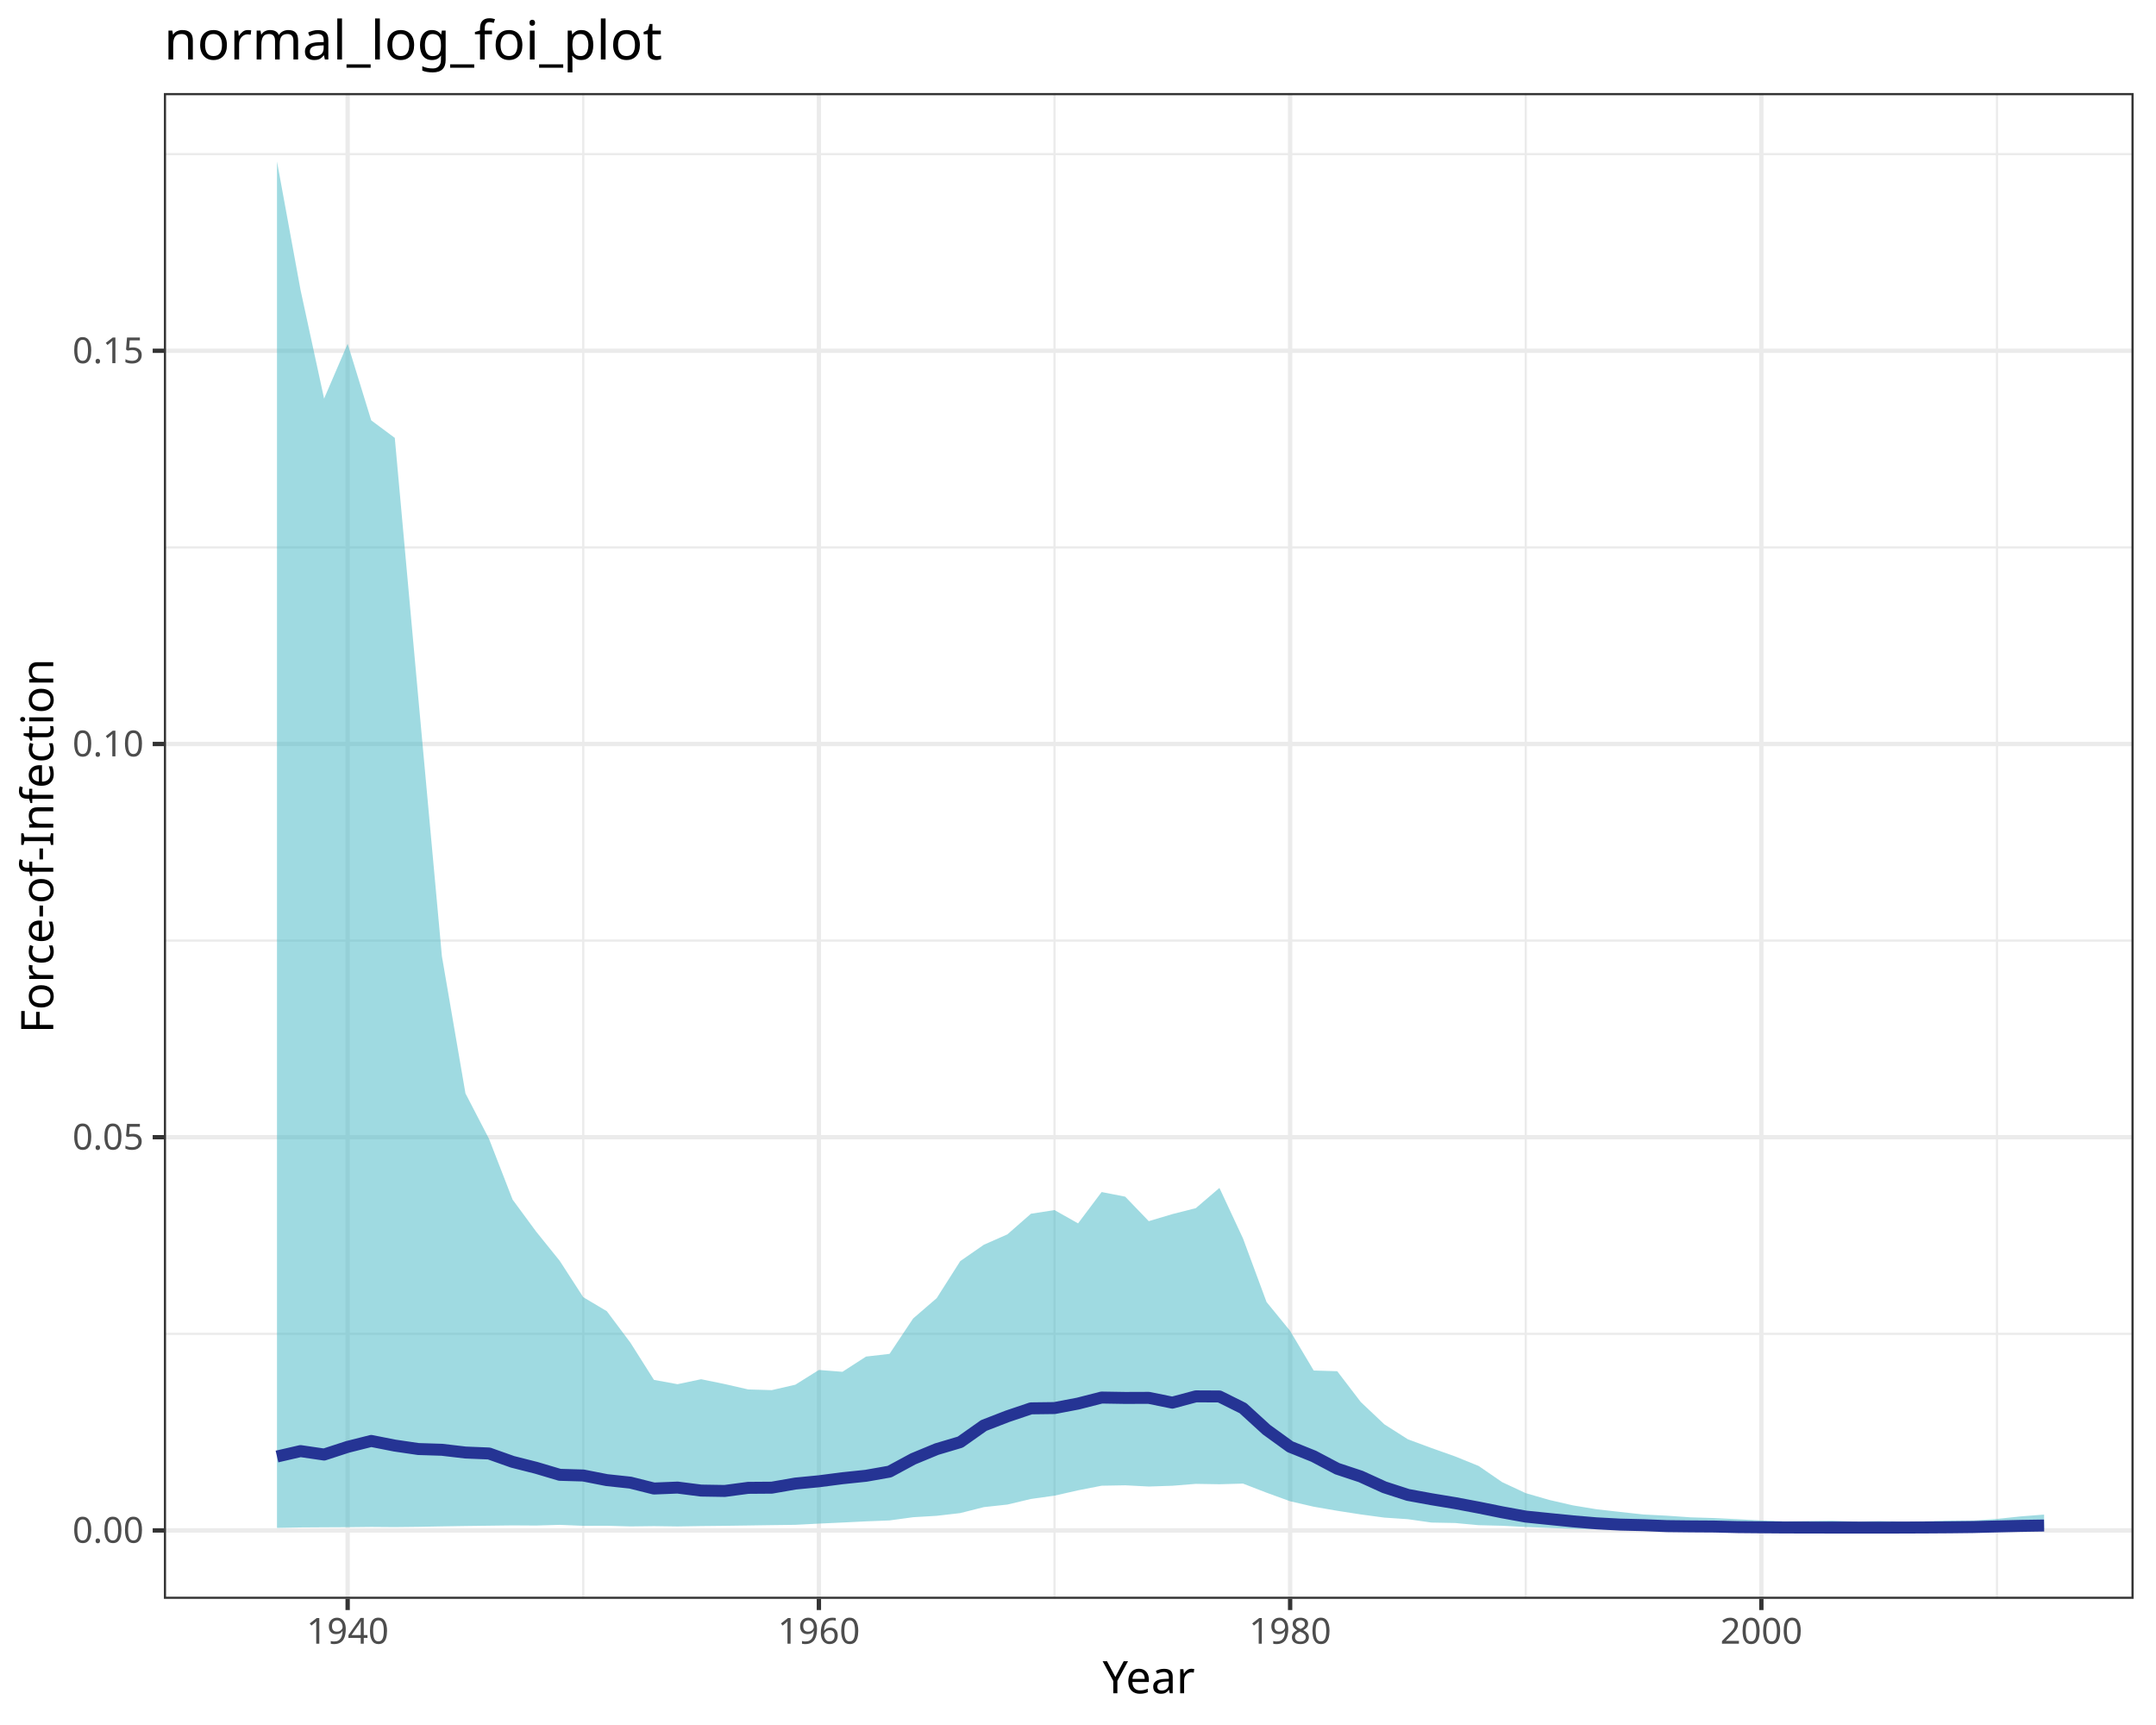
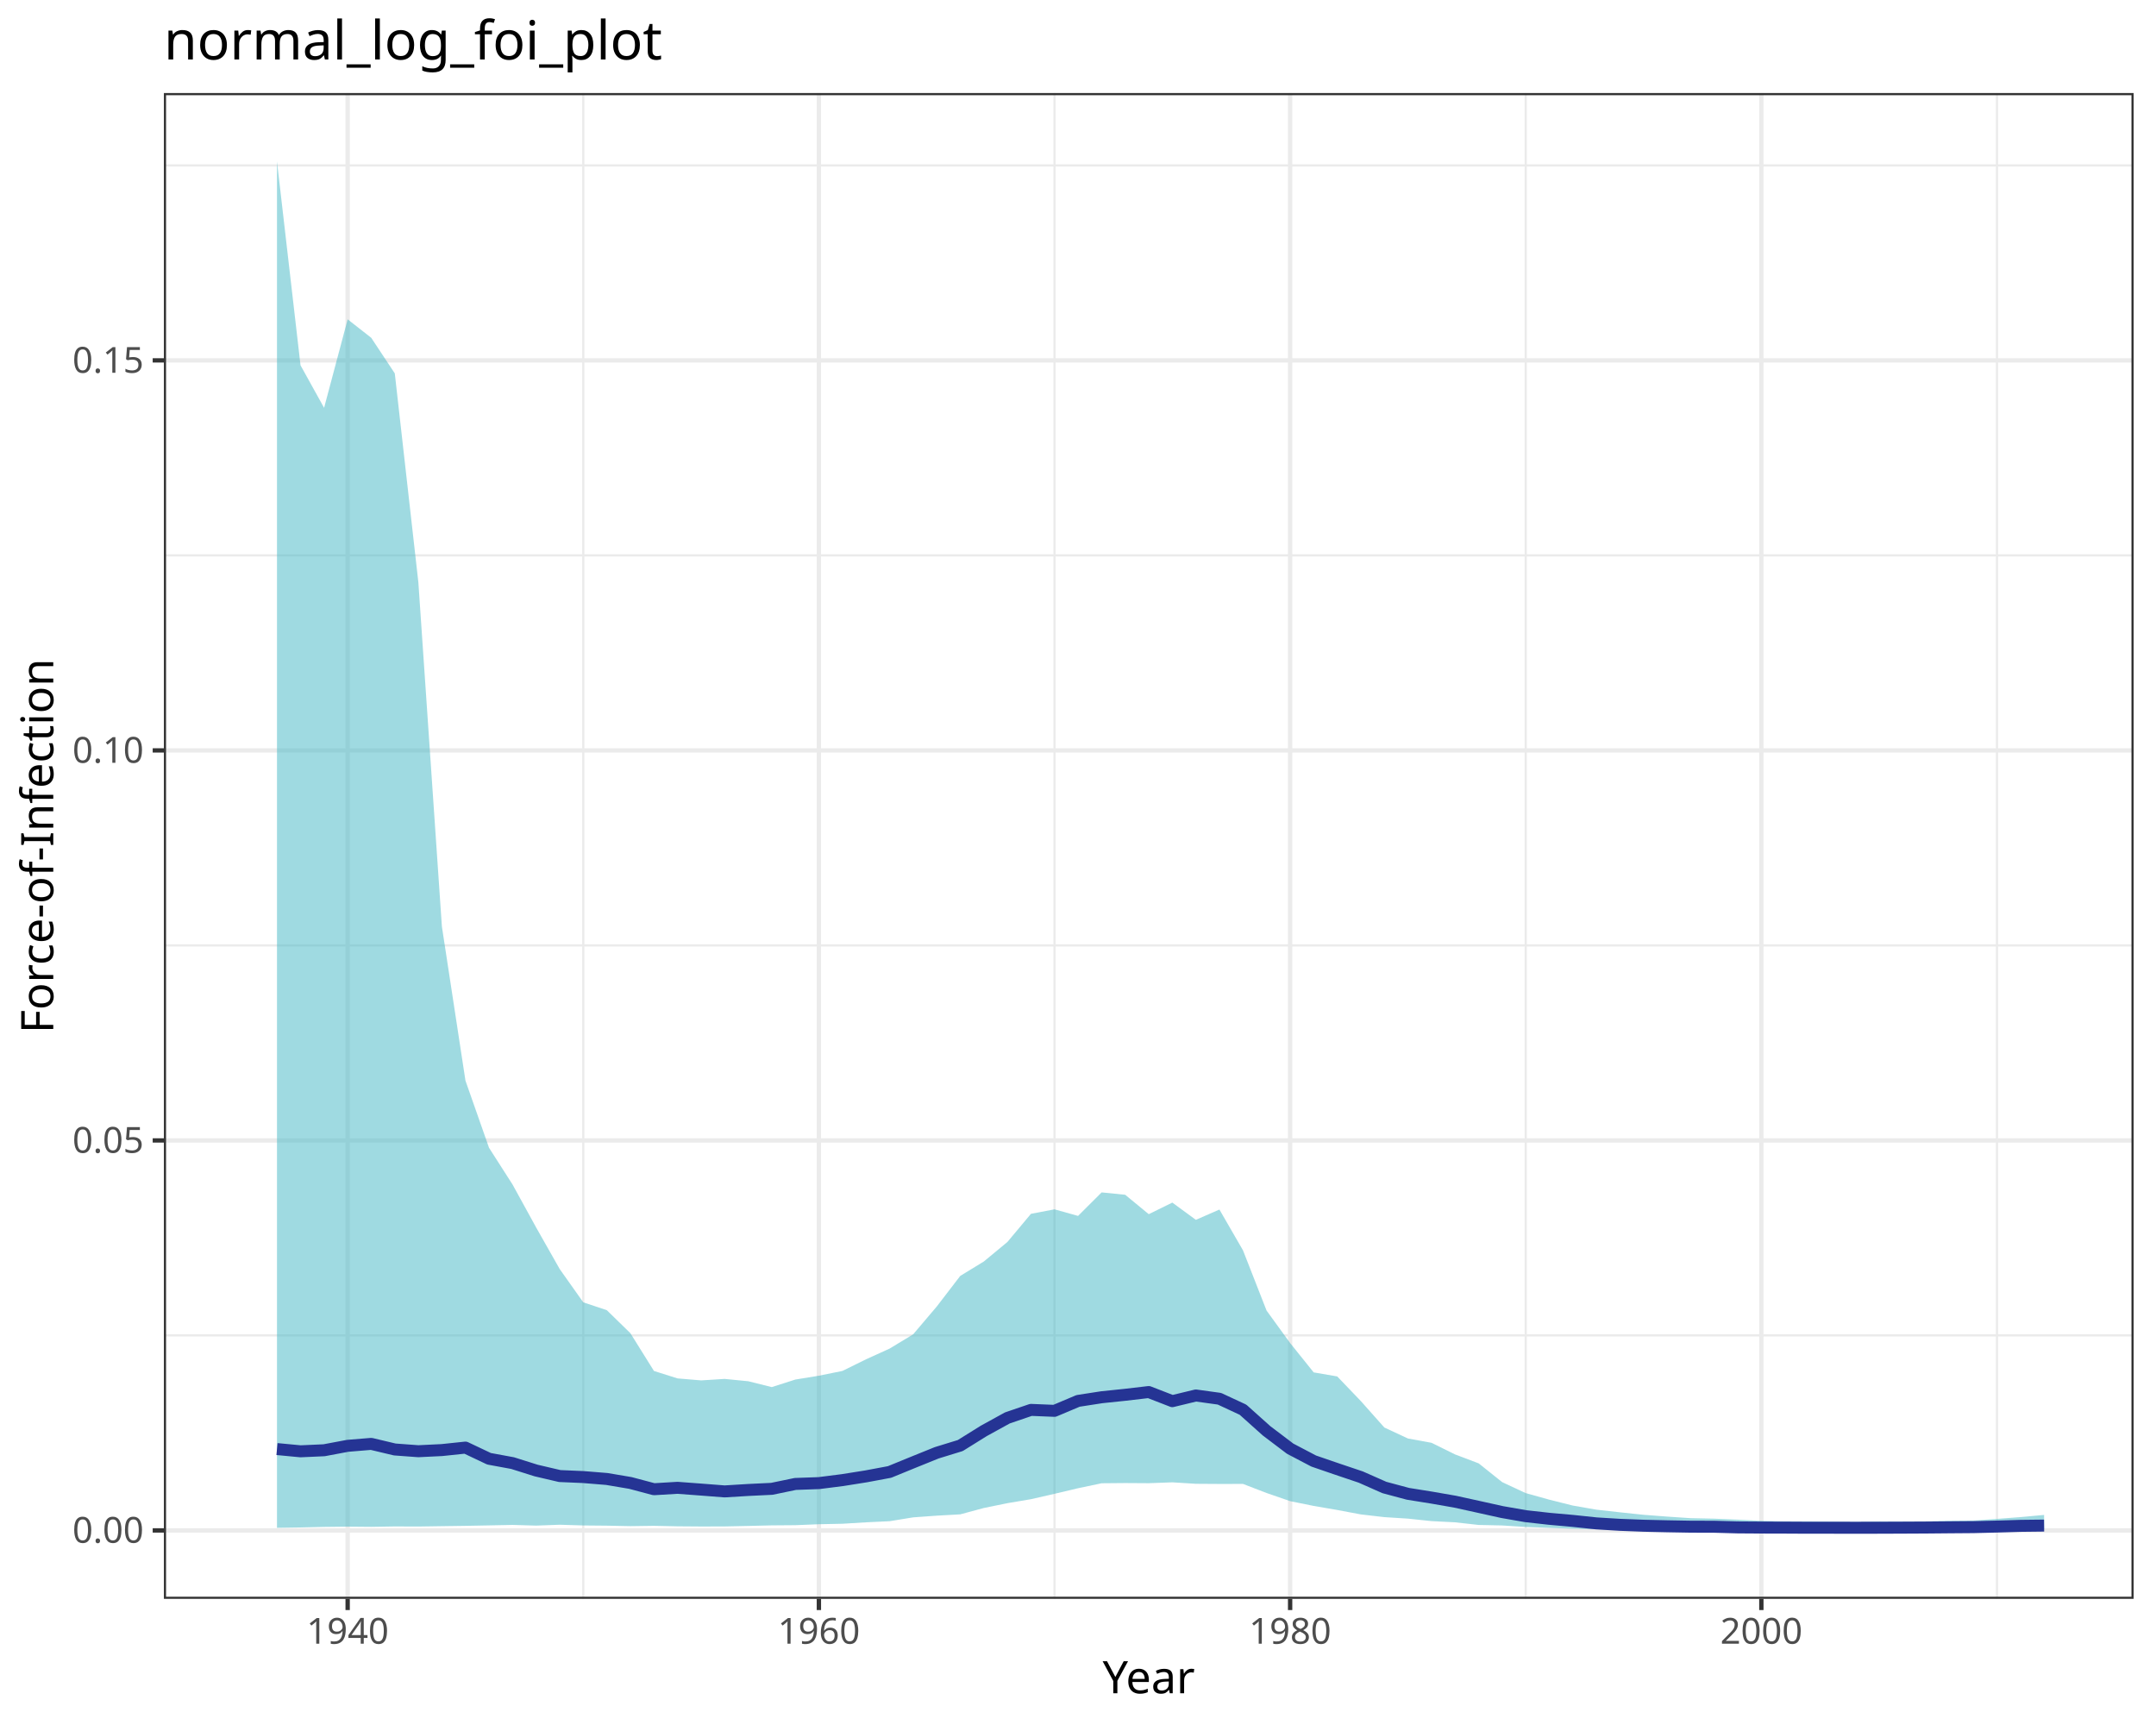
<svg xmlns="http://www.w3.org/2000/svg" class="svglite" data-engine-version="2.0" width="720.00pt" height="576.00pt" viewBox="0 0 720.00 576.00">
  <defs>
    <style type="text/css">
    .svglite line, .svglite polyline, .svglite polygon, .svglite path, .svglite rect, .svglite circle {
      fill: none;
      stroke: #000000;
      stroke-linecap: round;
      stroke-linejoin: round;
      stroke-miterlimit: 10.00;
    }
  </style>
  </defs>
  <rect width="100%" height="100%" style="stroke: none; fill: #FFFFFF;" />
  <defs>
    <clipPath id="cpMC4wMHw3MjAuMDB8MC4wMHw1NzYuMDA=">
      <rect x="0.00" y="0.00" width="720.00" height="576.00" />
    </clipPath>
  </defs>
  <g clip-path="url(#cpMC4wMHw3MjAuMDB8MC4wMHw1NzYuMDA=)">
    <rect x="0.00" y="0.00" width="720.00" height="576.00" style="stroke-width: 1.45; stroke: #FFFFFF; fill: #FFFFFF;" />
  </g>
  <defs>
    <clipPath id="cpNTQuNzN8NzEyLjUzfDMxLjA3fDUzMy44OA==">
      <rect x="54.73" y="31.07" width="657.80" height="502.81" />
    </clipPath>
  </defs>
  <g clip-path="url(#cpNTQuNzN8NzEyLjUzfDMxLjA3fDUzMy44OA==)">
    <rect x="54.73" y="31.07" width="657.80" height="502.81" style="stroke-width: 1.45; stroke: none; fill: #FFFFFF;" />
-     <polyline points="54.73,445.38 712.53,445.38 " style="stroke-width: 0.73; stroke: #EBEBEB; stroke-linecap: butt;" />
-     <polyline points="54.73,314.08 712.53,314.08 " style="stroke-width: 0.73; stroke: #EBEBEB; stroke-linecap: butt;" />
-     <polyline points="54.73,182.78 712.53,182.78 " style="stroke-width: 0.73; stroke: #EBEBEB; stroke-linecap: butt;" />
-     <polyline points="54.73,51.48 712.53,51.48 " style="stroke-width: 0.73; stroke: #EBEBEB; stroke-linecap: butt;" />
+     <polyline points="54.73,445.91 712.53,445.91 " style="stroke-width: 0.73; stroke: #EBEBEB; stroke-linecap: butt;" />
+     <polyline points="54.73,315.68 712.53,315.68 " style="stroke-width: 0.73; stroke: #EBEBEB; stroke-linecap: butt;" />
+     <polyline points="54.73,185.46 712.53,185.46 " style="stroke-width: 0.73; stroke: #EBEBEB; stroke-linecap: butt;" />
+     <polyline points="54.73,55.23 712.53,55.23 " style="stroke-width: 0.73; stroke: #EBEBEB; stroke-linecap: butt;" />
    <polyline points="194.78,533.88 194.78,31.07 " style="stroke-width: 0.73; stroke: #EBEBEB; stroke-linecap: butt;" />
    <polyline points="352.15,533.88 352.15,31.07 " style="stroke-width: 0.73; stroke: #EBEBEB; stroke-linecap: butt;" />
    <polyline points="509.52,533.88 509.52,31.07 " style="stroke-width: 0.73; stroke: #EBEBEB; stroke-linecap: butt;" />
    <polyline points="666.89,533.88 666.89,31.07 " style="stroke-width: 0.73; stroke: #EBEBEB; stroke-linecap: butt;" />
    <polyline points="54.73,511.03 712.53,511.03 " style="stroke-width: 1.45; stroke: #EBEBEB; stroke-linecap: butt;" />
-     <polyline points="54.73,379.73 712.53,379.73 " style="stroke-width: 1.45; stroke: #EBEBEB; stroke-linecap: butt;" />
-     <polyline points="54.73,248.43 712.53,248.43 " style="stroke-width: 1.45; stroke: #EBEBEB; stroke-linecap: butt;" />
-     <polyline points="54.73,117.13 712.53,117.13 " style="stroke-width: 1.45; stroke: #EBEBEB; stroke-linecap: butt;" />
+     <polyline points="54.73,380.80 712.53,380.80 " style="stroke-width: 1.45; stroke: #EBEBEB; stroke-linecap: butt;" />
+     <polyline points="54.73,250.57 712.53,250.57 " style="stroke-width: 1.45; stroke: #EBEBEB; stroke-linecap: butt;" />
+     <polyline points="54.73,120.34 712.53,120.34 " style="stroke-width: 1.45; stroke: #EBEBEB; stroke-linecap: butt;" />
    <polyline points="116.10,533.88 116.10,31.07 " style="stroke-width: 1.45; stroke: #EBEBEB; stroke-linecap: butt;" />
    <polyline points="273.47,533.88 273.47,31.07 " style="stroke-width: 1.45; stroke: #EBEBEB; stroke-linecap: butt;" />
    <polyline points="430.84,533.88 430.84,31.07 " style="stroke-width: 1.45; stroke: #EBEBEB; stroke-linecap: butt;" />
    <polyline points="588.21,533.88 588.21,31.07 " style="stroke-width: 1.45; stroke: #EBEBEB; stroke-linecap: butt;" />
-     <polygon points="92.50,53.92 100.36,96.80 108.23,133.10 116.10,114.78 123.97,140.36 131.84,146.22 139.71,233.21 147.57,319.27 155.44,365.10 163.31,380.27 171.18,400.56 179.05,411.25 186.92,421.01 194.78,433.15 202.65,437.83 210.52,448.33 218.39,460.76 226.26,462.20 234.13,460.54 242.00,462.15 249.86,463.95 257.73,464.18 265.60,462.37 273.47,457.45 281.34,458.06 289.21,452.98 297.07,452.07 304.94,440.26 312.81,433.47 320.68,421.10 328.55,415.64 336.42,412.17 344.29,405.28 352.15,404.06 360.02,408.50 367.89,398.04 375.76,399.58 383.63,407.76 391.50,405.41 399.36,403.41 407.23,396.66 415.10,413.53 422.97,434.77 430.84,444.40 438.71,457.63 446.57,457.87 454.44,468.16 462.31,475.60 470.18,480.61 478.05,483.52 485.92,486.31 493.79,489.50 501.65,494.91 509.52,498.58 517.39,500.85 525.26,502.66 533.13,503.96 541.00,504.85 548.86,505.71 556.73,506.11 564.60,506.66 572.47,506.90 580.34,507.29 588.21,507.71 596.08,507.98 603.94,507.88 611.81,507.77 619.68,508.07 627.55,507.89 635.42,508.08 643.29,507.97 651.15,507.74 659.02,507.72 666.89,507.19 674.76,506.35 682.63,505.74 682.63,510.64 674.76,510.62 666.89,510.68 659.02,510.74 651.15,510.79 643.29,510.82 635.42,510.84 627.55,510.87 619.68,510.88 611.81,510.89 603.94,510.90 596.08,510.89 588.21,510.90 580.34,510.89 572.47,510.88 564.60,510.86 556.73,510.86 548.86,510.81 541.00,510.74 533.13,510.63 525.26,510.47 517.39,510.20 509.52,509.88 501.65,509.47 493.79,509.28 485.92,508.55 478.05,508.40 470.18,507.28 462.31,506.75 454.44,505.69 446.57,504.47 438.71,503.11 430.84,501.29 422.97,498.43 415.10,495.39 407.23,495.61 399.36,495.48 391.50,496.11 383.63,496.37 375.76,495.96 367.89,496.10 360.02,497.64 352.15,499.42 344.29,500.52 336.42,502.39 328.55,503.25 320.68,505.24 312.81,506.15 304.94,506.62 297.07,507.69 289.21,508.00 281.34,508.39 273.47,508.75 265.60,509.16 257.73,509.26 249.86,509.38 242.00,509.49 234.13,509.57 226.26,509.70 218.39,509.59 210.52,509.69 202.65,509.47 194.78,509.49 186.92,509.17 179.05,509.40 171.18,509.35 163.31,509.45 155.44,509.55 147.57,509.68 139.71,509.83 131.84,509.92 123.97,509.86 116.10,509.95 108.23,509.99 100.36,510.04 92.50,510.19 " style="stroke-width: 0.00; stroke: none; stroke-linecap: butt; fill: #41B6C4; fill-opacity: 0.50;" />
-     <polyline points="92.50,53.92 100.36,96.80 108.23,133.10 116.10,114.78 123.97,140.36 131.84,146.22 139.71,233.21 147.57,319.27 155.44,365.10 163.31,380.27 171.18,400.56 179.05,411.25 186.92,421.01 194.78,433.15 202.65,437.83 210.52,448.33 218.39,460.76 226.26,462.20 234.13,460.54 242.00,462.15 249.86,463.95 257.73,464.18 265.60,462.37 273.47,457.45 281.34,458.06 289.21,452.98 297.07,452.07 304.94,440.26 312.81,433.47 320.68,421.10 328.55,415.64 336.42,412.17 344.29,405.28 352.15,404.06 360.02,408.50 367.89,398.04 375.76,399.58 383.63,407.76 391.50,405.41 399.36,403.41 407.23,396.66 415.10,413.53 422.97,434.77 430.84,444.40 438.71,457.63 446.57,457.87 454.44,468.16 462.31,475.60 470.18,480.61 478.05,483.52 485.92,486.31 493.79,489.50 501.65,494.91 509.52,498.58 517.39,500.85 525.26,502.66 533.13,503.96 541.00,504.85 548.86,505.71 556.73,506.11 564.60,506.66 572.47,506.90 580.34,507.29 588.21,507.71 596.08,507.98 603.94,507.88 611.81,507.77 619.68,508.07 627.55,507.89 635.42,508.08 643.29,507.97 651.15,507.74 659.02,507.72 666.89,507.19 674.76,506.35 682.63,505.74 " style="stroke-width: 1.07; stroke: none; stroke-linecap: butt;" />
-     <polyline points="682.63,510.64 674.76,510.62 666.89,510.68 659.02,510.74 651.15,510.79 643.29,510.82 635.42,510.84 627.55,510.87 619.68,510.88 611.81,510.89 603.94,510.90 596.08,510.89 588.21,510.90 580.34,510.89 572.47,510.88 564.60,510.86 556.73,510.86 548.86,510.81 541.00,510.74 533.13,510.63 525.26,510.47 517.39,510.20 509.52,509.88 501.65,509.47 493.79,509.28 485.92,508.55 478.05,508.40 470.18,507.28 462.31,506.75 454.44,505.69 446.57,504.47 438.71,503.11 430.84,501.29 422.97,498.43 415.10,495.39 407.23,495.61 399.36,495.48 391.50,496.11 383.63,496.37 375.76,495.96 367.89,496.10 360.02,497.64 352.15,499.42 344.29,500.52 336.42,502.39 328.55,503.25 320.68,505.24 312.81,506.15 304.94,506.62 297.07,507.69 289.21,508.00 281.34,508.39 273.47,508.75 265.60,509.16 257.73,509.26 249.86,509.38 242.00,509.49 234.13,509.57 226.26,509.70 218.39,509.59 210.52,509.69 202.65,509.47 194.78,509.49 186.92,509.17 179.05,509.40 171.18,509.35 163.31,509.45 155.44,509.55 147.57,509.68 139.71,509.83 131.84,509.92 123.97,509.86 116.10,509.95 108.23,509.99 100.36,510.04 92.50,510.19 " style="stroke-width: 1.07; stroke: none; stroke-linecap: butt;" />
-     <polyline points="92.50,486.35 100.36,484.54 108.23,485.69 116.10,483.13 123.97,481.15 131.84,482.70 139.71,483.85 147.57,484.10 155.44,485.02 163.31,485.34 171.18,488.13 179.05,490.12 186.92,492.46 194.78,492.69 202.65,494.23 210.52,495.07 218.39,497.04 226.26,496.72 234.13,497.72 242.00,497.85 249.86,496.81 257.73,496.75 265.60,495.38 273.47,494.62 281.34,493.60 289.21,492.78 297.07,491.39 304.94,487.14 312.81,483.88 320.68,481.54 328.55,475.98 336.42,472.93 344.29,470.27 352.15,470.17 360.02,468.67 367.89,466.66 375.76,466.79 383.63,466.76 391.50,468.36 399.36,466.26 407.23,466.30 415.10,470.22 422.97,477.41 430.84,483.10 438.71,486.27 446.57,490.42 454.44,493.03 462.31,496.62 470.18,499.17 478.05,500.61 485.92,501.91 493.79,503.39 501.65,504.98 509.52,506.41 517.39,507.21 525.26,508.00 533.13,508.66 541.00,509.08 548.86,509.27 556.73,509.59 564.60,509.68 572.47,509.73 580.34,509.92 588.21,509.99 596.08,510.05 603.94,510.06 611.81,510.08 619.68,510.08 627.55,510.09 635.42,510.07 643.29,510.04 651.15,509.99 659.02,509.90 666.89,509.70 674.76,509.51 682.63,509.39 " style="stroke-width: 4.00; stroke: #253494; stroke-linecap: butt;" />
+     <polygon points="92.50,53.92 100.36,121.98 108.23,136.18 116.10,106.63 123.97,112.79 131.84,124.68 139.71,194.43 147.57,309.37 155.44,360.84 163.31,383.26 171.18,395.55 179.05,409.88 186.92,423.76 194.78,434.86 202.65,437.49 210.52,445.17 218.39,457.78 226.26,460.27 234.13,460.93 242.00,460.44 249.86,461.21 257.73,463.17 265.60,460.65 273.47,459.37 281.34,457.77 289.21,453.89 297.07,450.32 304.94,445.56 312.81,436.29 320.68,426.04 328.55,421.23 336.42,414.72 344.29,405.31 352.15,403.81 360.02,406.01 367.89,398.16 375.76,398.95 383.63,405.43 391.50,401.56 399.36,407.32 407.23,403.88 415.10,417.51 422.97,437.61 430.84,448.46 438.71,458.26 446.57,459.61 454.44,467.82 462.31,476.67 470.18,480.33 478.05,481.77 485.92,485.65 493.79,488.63 501.65,494.90 509.52,498.57 517.39,500.76 525.26,502.73 533.13,504.10 541.00,504.98 548.86,505.81 556.73,506.41 564.60,506.94 572.47,507.11 580.34,507.43 588.21,507.83 596.08,508.00 603.94,508.01 611.81,508.09 619.68,508.18 627.55,508.02 635.42,508.06 643.29,508.00 651.15,507.81 659.02,507.72 666.89,507.18 674.76,506.58 682.63,505.86 682.63,510.65 674.76,510.63 666.89,510.67 659.02,510.73 651.15,510.79 643.29,510.82 635.42,510.83 627.55,510.85 619.68,510.87 611.81,510.88 603.94,510.89 596.08,510.90 588.21,510.89 580.34,510.89 572.47,510.89 564.60,510.86 556.73,510.83 548.86,510.76 541.00,510.73 533.13,510.62 525.26,510.45 517.39,510.18 509.52,509.87 501.65,509.37 493.79,509.20 485.92,508.32 478.05,507.92 470.18,507.09 462.31,506.59 454.44,505.68 446.57,504.20 438.71,502.85 430.84,501.25 422.97,498.53 415.10,495.50 407.23,495.51 399.36,495.46 391.50,494.97 383.63,495.26 375.76,495.21 367.89,495.28 360.02,496.94 352.15,498.80 344.29,500.60 336.42,501.93 328.55,503.54 320.68,505.66 312.81,506.10 304.94,506.67 297.07,507.95 289.21,508.32 281.34,508.80 273.47,508.96 265.60,509.28 257.73,509.34 249.86,509.53 242.00,509.70 234.13,509.72 226.26,509.66 218.39,509.49 210.52,509.60 202.65,509.44 194.78,509.37 186.92,509.13 179.05,509.42 171.18,509.19 163.31,509.35 155.44,509.50 147.57,509.61 139.71,509.73 131.84,509.70 123.97,509.83 116.10,509.76 108.23,509.85 100.36,510.04 92.50,510.16 " style="stroke-width: 0.00; stroke: none; stroke-linecap: butt; fill: #41B6C4; fill-opacity: 0.50;" />
+     <polyline points="92.50,53.92 100.36,121.98 108.23,136.18 116.10,106.63 123.97,112.79 131.84,124.68 139.71,194.43 147.57,309.37 155.44,360.84 163.31,383.26 171.18,395.55 179.05,409.88 186.92,423.76 194.78,434.86 202.65,437.49 210.52,445.17 218.39,457.78 226.26,460.27 234.13,460.93 242.00,460.44 249.86,461.21 257.73,463.17 265.60,460.65 273.47,459.37 281.34,457.77 289.21,453.89 297.07,450.32 304.94,445.56 312.81,436.29 320.68,426.04 328.55,421.23 336.42,414.72 344.29,405.31 352.15,403.81 360.02,406.01 367.89,398.16 375.76,398.95 383.63,405.43 391.50,401.56 399.36,407.32 407.23,403.88 415.10,417.51 422.97,437.61 430.84,448.46 438.71,458.26 446.57,459.61 454.44,467.82 462.31,476.67 470.18,480.33 478.05,481.77 485.92,485.65 493.79,488.63 501.65,494.90 509.52,498.57 517.39,500.76 525.26,502.73 533.13,504.10 541.00,504.98 548.86,505.81 556.73,506.41 564.60,506.94 572.47,507.11 580.34,507.43 588.21,507.83 596.08,508.00 603.94,508.01 611.81,508.09 619.68,508.18 627.55,508.02 635.42,508.06 643.29,508.00 651.15,507.81 659.02,507.72 666.89,507.18 674.76,506.58 682.63,505.86 " style="stroke-width: 1.07; stroke: none; stroke-linecap: butt;" />
+     <polyline points="682.63,510.65 674.76,510.63 666.89,510.67 659.02,510.73 651.15,510.79 643.29,510.82 635.42,510.83 627.55,510.85 619.68,510.87 611.81,510.88 603.94,510.89 596.08,510.90 588.21,510.89 580.34,510.89 572.47,510.89 564.60,510.86 556.73,510.83 548.86,510.76 541.00,510.73 533.13,510.62 525.26,510.45 517.39,510.18 509.52,509.87 501.65,509.37 493.79,509.20 485.92,508.32 478.05,507.92 470.18,507.09 462.31,506.59 454.44,505.68 446.57,504.20 438.71,502.85 430.84,501.25 422.97,498.53 415.10,495.50 407.23,495.51 399.36,495.46 391.50,494.97 383.63,495.26 375.76,495.21 367.89,495.28 360.02,496.94 352.15,498.80 344.29,500.60 336.42,501.93 328.55,503.54 320.68,505.66 312.81,506.10 304.94,506.67 297.07,507.95 289.21,508.32 281.34,508.80 273.47,508.96 265.60,509.28 257.73,509.34 249.86,509.53 242.00,509.70 234.13,509.72 226.26,509.66 218.39,509.49 210.52,509.60 202.65,509.44 194.78,509.37 186.92,509.13 179.05,509.42 171.18,509.19 163.31,509.35 155.44,509.50 147.57,509.61 139.71,509.73 131.84,509.70 123.97,509.83 116.10,509.76 108.23,509.85 100.36,510.04 92.50,510.16 " style="stroke-width: 1.07; stroke: none; stroke-linecap: butt;" />
+     <polyline points="92.50,483.86 100.36,484.61 108.23,484.26 116.10,482.78 123.97,482.13 131.84,484.00 139.71,484.58 147.57,484.20 155.44,483.37 163.31,487.10 171.18,488.55 179.05,491.03 186.92,492.87 194.78,493.21 202.65,493.85 210.52,495.18 218.39,497.27 226.26,496.80 234.13,497.39 242.00,498.00 249.86,497.52 257.73,497.14 265.60,495.51 273.47,495.23 281.34,494.23 289.21,492.98 297.07,491.51 304.94,488.29 312.81,485.11 320.68,482.69 328.55,477.79 336.42,473.46 344.29,470.78 352.15,471.10 360.02,467.78 367.89,466.56 375.76,465.74 383.63,464.82 391.50,467.87 399.36,465.97 407.23,467.06 415.10,470.72 422.97,477.77 430.84,483.73 438.71,487.86 446.57,490.56 454.44,493.21 462.31,496.69 470.18,498.80 478.05,500.06 485.92,501.43 493.79,503.16 501.65,504.90 509.52,506.27 517.39,507.15 525.26,507.85 533.13,508.68 541.00,509.16 548.86,509.46 556.73,509.64 564.60,509.78 572.47,509.80 580.34,510.02 588.21,510.07 596.08,510.09 603.94,510.13 611.81,510.13 619.68,510.14 627.55,510.13 635.42,510.10 643.29,510.06 651.15,509.99 659.02,509.93 666.89,509.74 674.76,509.50 682.63,509.41 " style="stroke-width: 4.00; stroke: #253494; stroke-linecap: butt;" />
    <rect x="54.73" y="31.07" width="657.80" height="502.81" style="stroke-width: 1.45; stroke: #333333;" />
  </g>
  <g clip-path="url(#cpMC4wMHw3MjAuMDB8MC4wMHw1NzYuMDA=)">
    <text x="48.00" y="515.15" text-anchor="end" style="font-size: 12.00px; fill: #4D4D4D; font-family: sans;" textLength="23.36px" lengthAdjust="spacingAndGlyphs">0.00</text>
-     <text x="48.00" y="383.85" text-anchor="end" style="font-size: 12.00px; fill: #4D4D4D; font-family: sans;" textLength="23.36px" lengthAdjust="spacingAndGlyphs">0.05</text>
-     <text x="48.00" y="252.56" text-anchor="end" style="font-size: 12.00px; fill: #4D4D4D; font-family: sans;" textLength="23.36px" lengthAdjust="spacingAndGlyphs">0.10</text>
-     <text x="48.00" y="121.26" text-anchor="end" style="font-size: 12.00px; fill: #4D4D4D; font-family: sans;" textLength="23.36px" lengthAdjust="spacingAndGlyphs">0.15</text>
+     <text x="48.00" y="384.93" text-anchor="end" style="font-size: 12.00px; fill: #4D4D4D; font-family: sans;" textLength="23.36px" lengthAdjust="spacingAndGlyphs">0.05</text>
+     <text x="48.00" y="254.70" text-anchor="end" style="font-size: 12.00px; fill: #4D4D4D; font-family: sans;" textLength="23.36px" lengthAdjust="spacingAndGlyphs">0.10</text>
+     <text x="48.00" y="124.47" text-anchor="end" style="font-size: 12.00px; fill: #4D4D4D; font-family: sans;" textLength="23.36px" lengthAdjust="spacingAndGlyphs">0.15</text>
    <polyline points="50.99,511.03 54.73,511.03 " style="stroke-width: 1.45; stroke: #333333; stroke-linecap: butt;" />
-     <polyline points="50.99,379.73 54.73,379.73 " style="stroke-width: 1.45; stroke: #333333; stroke-linecap: butt;" />
-     <polyline points="50.99,248.43 54.73,248.43 " style="stroke-width: 1.45; stroke: #333333; stroke-linecap: butt;" />
-     <polyline points="50.99,117.13 54.73,117.13 " style="stroke-width: 1.45; stroke: #333333; stroke-linecap: butt;" />
+     <polyline points="50.99,380.80 54.73,380.80 " style="stroke-width: 1.45; stroke: #333333; stroke-linecap: butt;" />
+     <polyline points="50.99,250.57 54.73,250.57 " style="stroke-width: 1.45; stroke: #333333; stroke-linecap: butt;" />
+     <polyline points="50.99,120.34 54.73,120.34 " style="stroke-width: 1.45; stroke: #333333; stroke-linecap: butt;" />
    <polyline points="116.10,537.62 116.10,533.88 " style="stroke-width: 1.45; stroke: #333333; stroke-linecap: butt;" />
    <polyline points="273.47,537.62 273.47,533.88 " style="stroke-width: 1.45; stroke: #333333; stroke-linecap: butt;" />
    <polyline points="430.84,537.62 430.84,533.88 " style="stroke-width: 1.45; stroke: #333333; stroke-linecap: butt;" />
    <polyline points="588.21,537.62 588.21,533.88 " style="stroke-width: 1.45; stroke: #333333; stroke-linecap: butt;" />
    <text x="116.10" y="548.86" text-anchor="middle" style="font-size: 12.00px; fill: #4D4D4D; font-family: sans;" textLength="26.70px" lengthAdjust="spacingAndGlyphs">1940</text>
    <text x="273.47" y="548.86" text-anchor="middle" style="font-size: 12.00px; fill: #4D4D4D; font-family: sans;" textLength="26.70px" lengthAdjust="spacingAndGlyphs">1960</text>
    <text x="430.84" y="548.86" text-anchor="middle" style="font-size: 12.00px; fill: #4D4D4D; font-family: sans;" textLength="26.70px" lengthAdjust="spacingAndGlyphs">1980</text>
    <text x="588.21" y="548.86" text-anchor="middle" style="font-size: 12.00px; fill: #4D4D4D; font-family: sans;" textLength="26.70px" lengthAdjust="spacingAndGlyphs">2000</text>
    <text x="383.63" y="565.41" text-anchor="middle" style="font-size: 15.00px; font-family: sans;" textLength="31.69px" lengthAdjust="spacingAndGlyphs">Year</text>
    <text transform="translate(17.79,282.47) rotate(-90)" text-anchor="middle" style="font-size: 15.00px; font-family: sans;" textLength="117.56px" lengthAdjust="spacingAndGlyphs">Force-of-Infection</text>
    <text x="54.73" y="19.86" style="font-size: 18.00px; font-family: sans;" textLength="157.11px" lengthAdjust="spacingAndGlyphs">normal_log_foi_plot</text>
  </g>
</svg>
